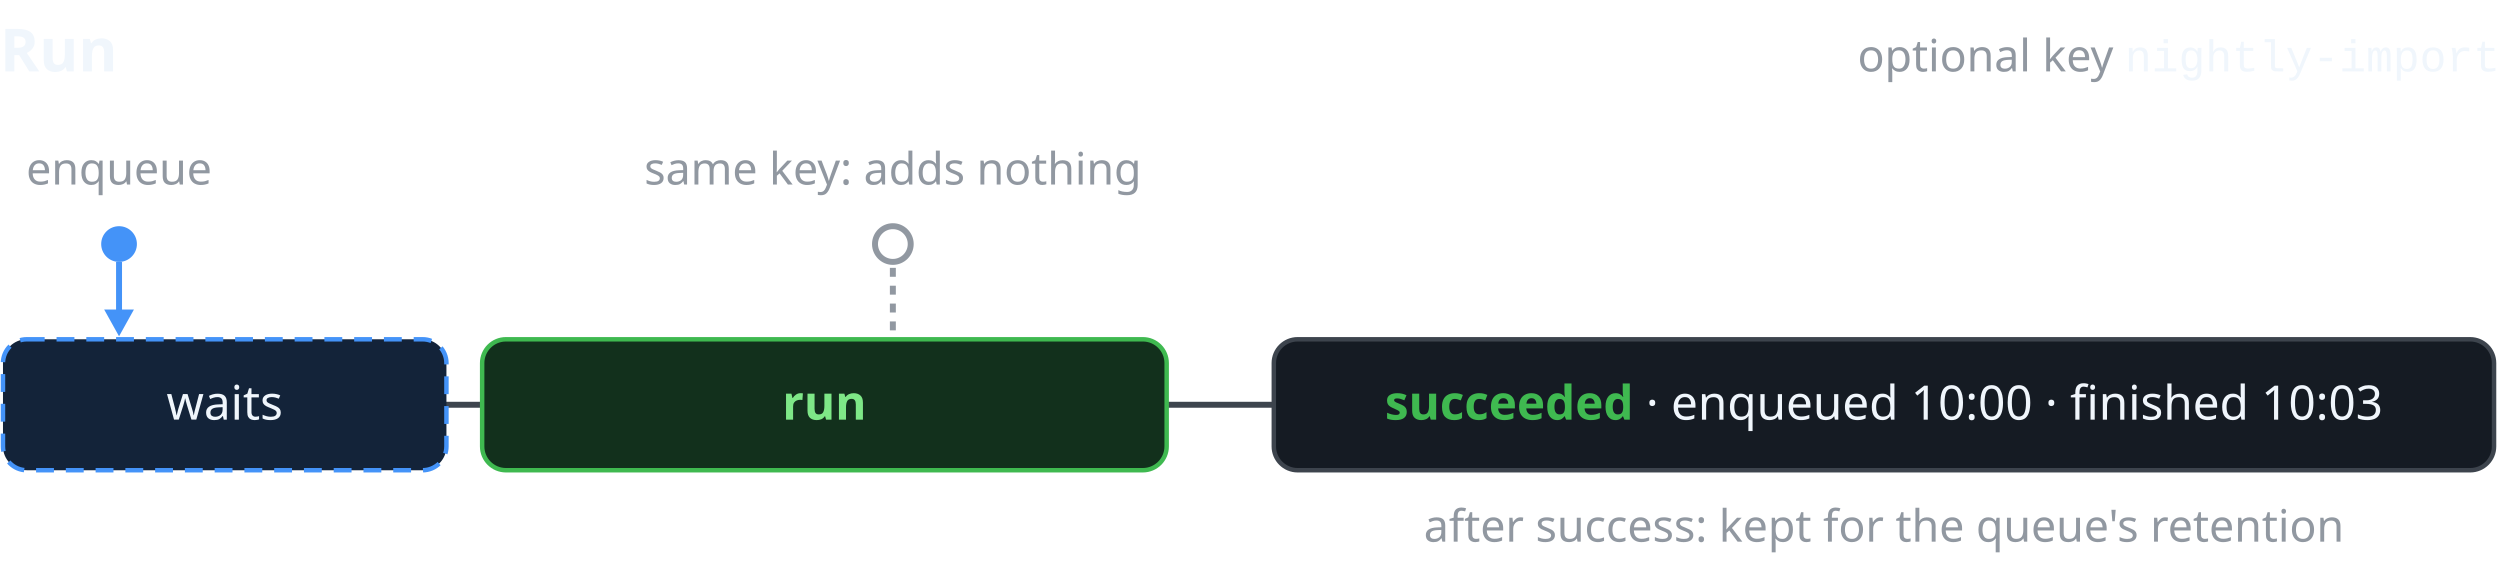
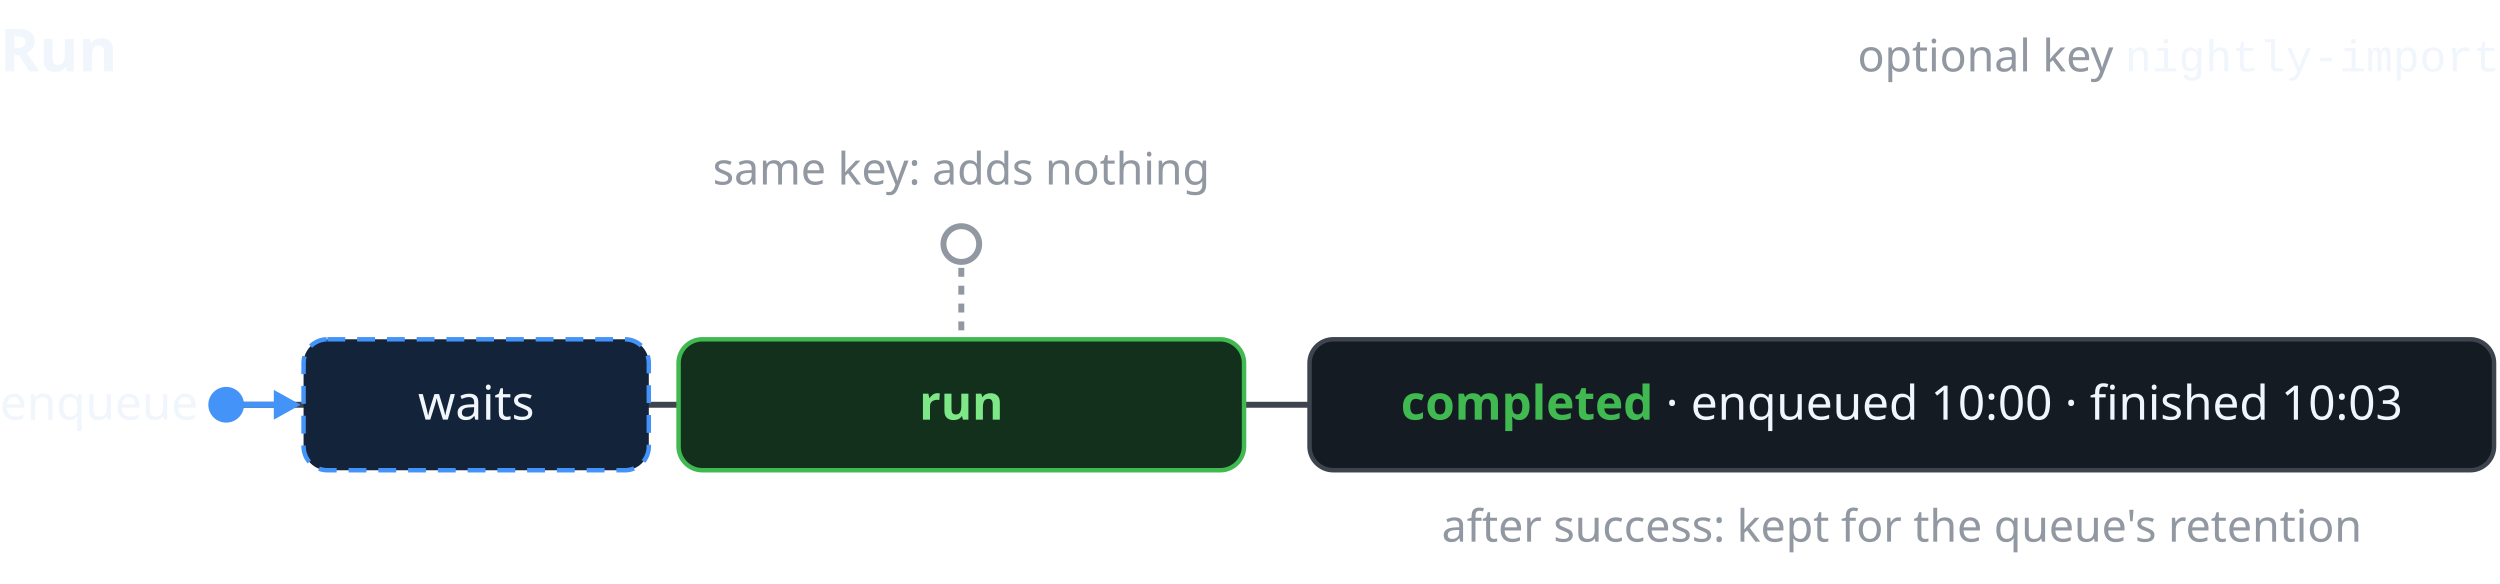
<svg xmlns="http://www.w3.org/2000/svg" viewBox="0 0 840 196" width="840" height="196" role="img" aria-labelledby="run-title run-desc">
  <style>
    text { font-family: -apple-system, BlinkMacSystemFont, "Segoe UI", "Noto Sans", Helvetica, Arial, sans-serif; font-size: 16px; fill: #f0f6fc; }
    .h { font-size: 20px; font-weight: 600; }
    .m { font-size: 15px; fill: #9198a1; }
    .k { font-family: ui-monospace, SFMono-Regular, "SF Mono", Menlo, Consolas, "Liberation Mono", monospace; fill: #f0f6fc; }
    .c { text-anchor: middle; }
    .e { text-anchor: end; }
    .line { stroke: #3d444d; stroke-width: 2; }
    .wait { fill: #132339; stroke: #4493f8; stroke-width: 1.5; stroke-dasharray: 6 4; }
    .run { fill: #12301c; stroke: #3fb950; stroke-width: 1.5; }
    .rt { fill: #7ee787; font-weight: 600; }
    .enq { fill: #4493f8; }
    .arr { stroke: #4493f8; stroke-width: 2; }
    .none { fill: none; stroke: #9198a1; stroke-width: 2; }
    .stop { stroke: #9198a1; stroke-width: 2; stroke-dasharray: 3 3; }
    .mark { fill: #d29922; }
    .mt { font-size: 15px; font-weight: 600; fill: #d29922; }
    .del { fill: none; stroke: #9198a1; stroke-width: 2; }
    .card { fill: #151b23; stroke: #3d444d; stroke-width: 1.5; }
    .ok { fill: #3fb950; font-weight: 600; }
  </style>
  <text class="h" x="0" y="24">Run</text>
  <text class="m e" x="840" y="24">optional key <tspan class="k">nightly-import</tspan>
  </text>
-   <line class="line" x1="1" y1="136" x2="428" y2="136" />
-   <text class="m c" x="40" y="62">enqueue</text>
-   <circle class="enq" cx="40" cy="82" r="6" />
-   <line class="arr" x1="40" y1="88" x2="40" y2="105" />
-   <polygon class="enq" points="35,104 45,104 40,113" />
-   <text class="m c" x="300" y="62">same key: adds nothing</text>
-   <circle class="none" cx="300" cy="82" r="6" />
-   <line class="stop" x1="300" y1="90" x2="300" y2="111" />
-   <rect class="wait" x="1" y="114" width="149" height="44" rx="8" />
-   <text class="c" x="75.5" y="141">waits</text>
-   <rect class="run" x="162" y="114" width="230" height="44" rx="8" />
-   <text class="rt c" x="277" y="141">run</text>
-   <rect class="card" x="428" y="114" width="410" height="44" rx="8" />
-   <text class="c" x="633" y="141">
-     <tspan class="ok">succeeded</tspan> · enqueued 10:00 · finished 10:03</text>
-   <text class="m c" x="633" y="182">after success: kept for the queue's retention</text>
+   <line class="line" x1="76" y1="136" x2="440" y2="136" />
+   <text x="0" y="141">enqueue</text>
+   <circle class="enq" cx="76" cy="136" r="6" />
+   <line class="arr" x1="82" y1="136" x2="93" y2="136" />
+   <polygon class="enq" points="92,131 92,141 101,136" />
+   <text class="m c" x="323" y="62">same key: adds nothing</text>
+   <circle class="none" cx="323" cy="82" r="6" />
+   <line class="stop" x1="323" y1="90" x2="323" y2="111" />
+   <rect class="wait" x="102" y="114" width="116" height="44" rx="8" />
+   <text class="c" x="160" y="141">waits</text>
+   <rect class="run" x="228" y="114" width="190" height="44" rx="8" />
+   <text class="rt c" x="323" y="141">run</text>
+   <rect class="card" x="440" y="114" width="398" height="44" rx="8" />
+   <text class="c" x="639" y="141">
+     <tspan class="ok">completed</tspan> · enqueued 10:00 · finished 10:03</text>
+   <text class="m c" x="639" y="182">after success: kept for the queue's retention</text>
</svg>
